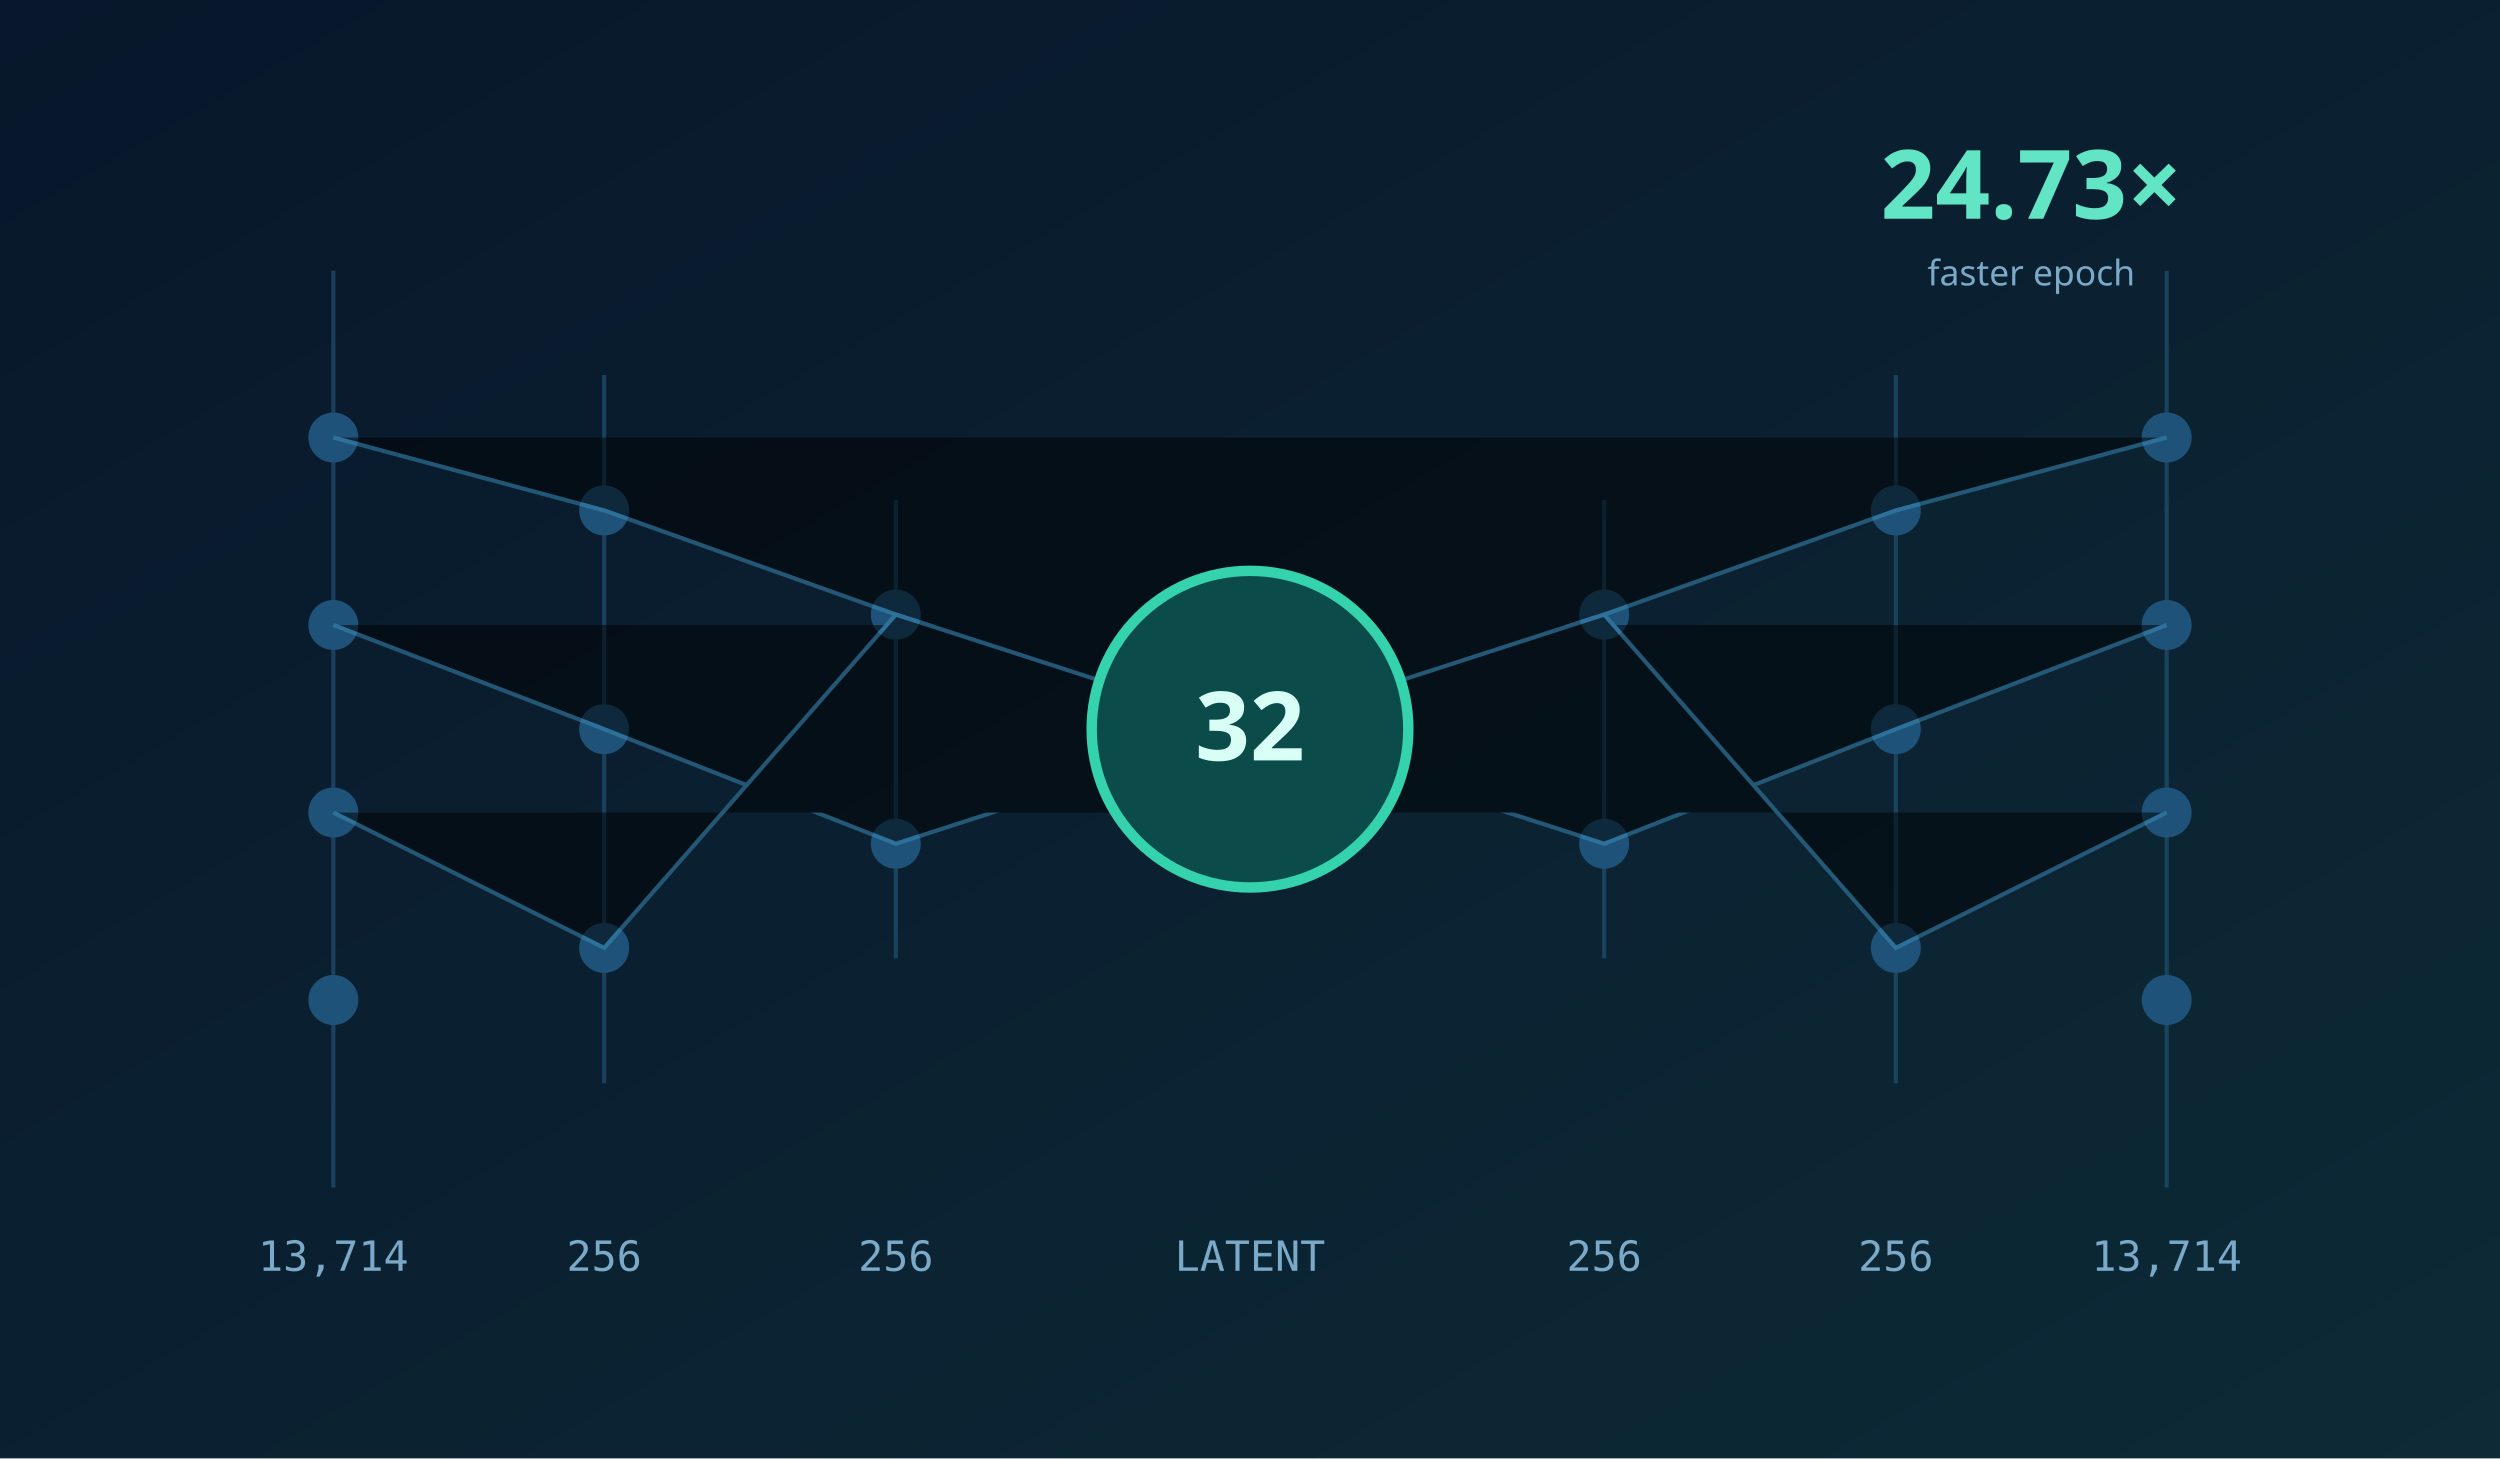
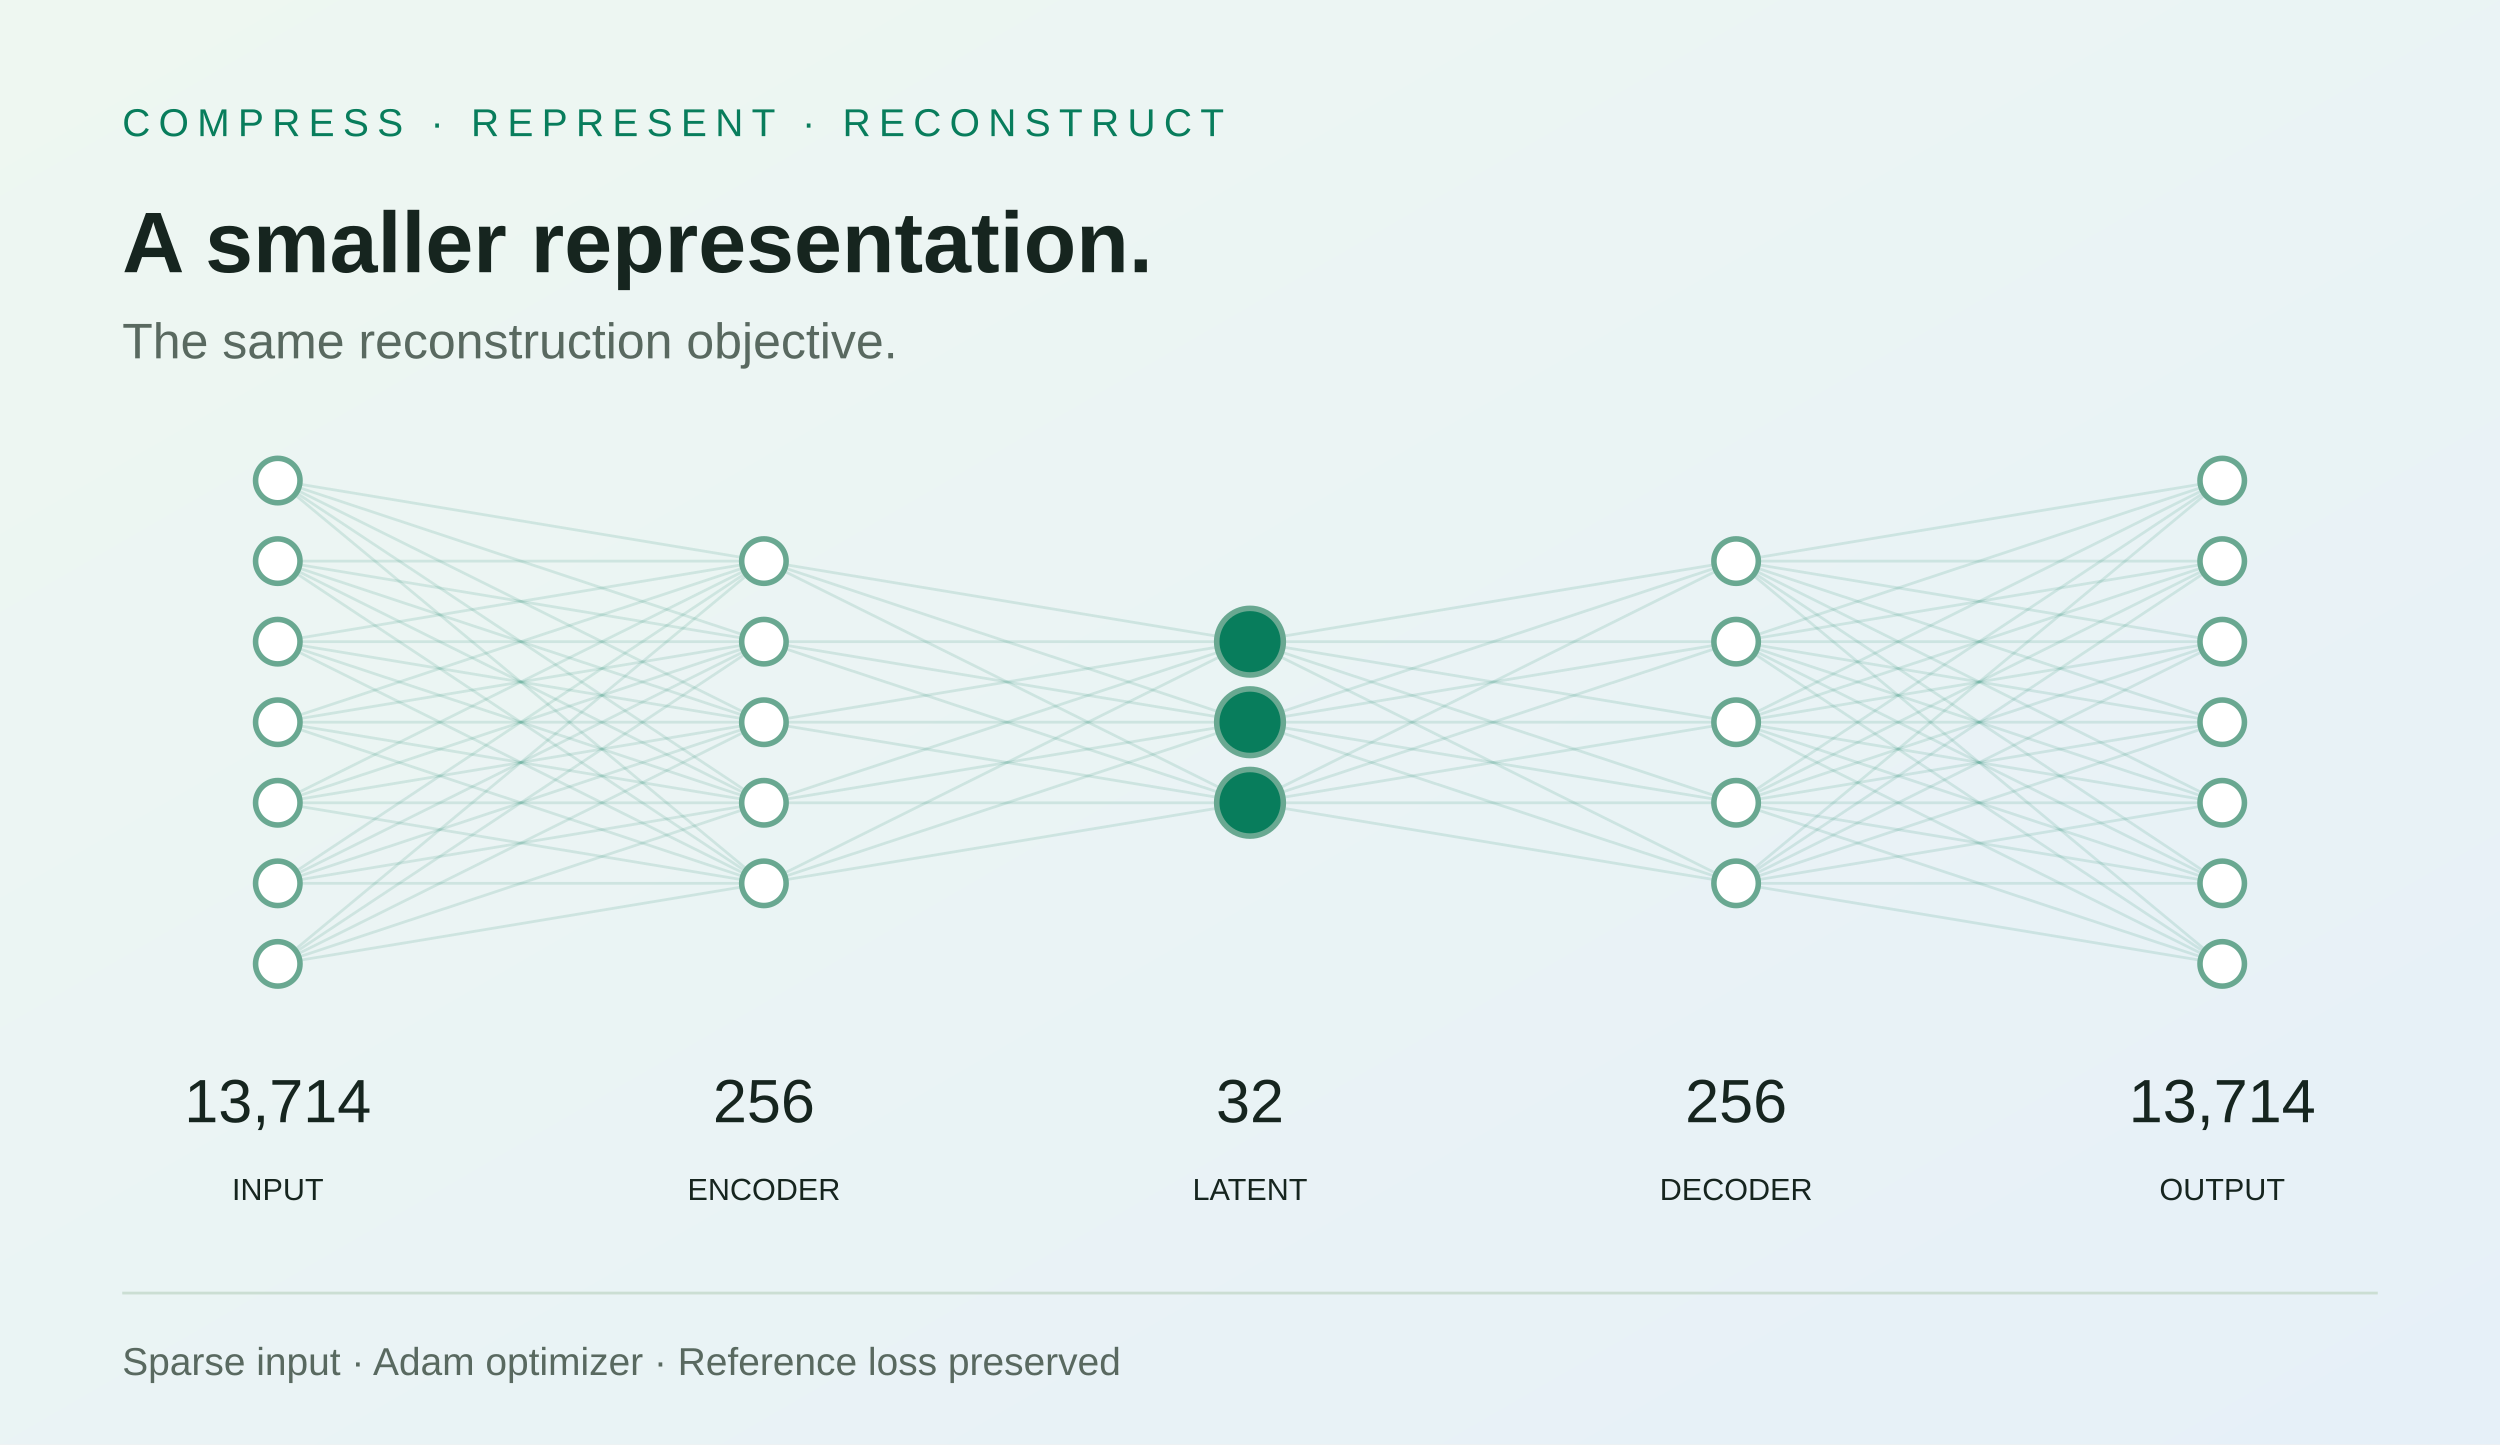
- <svg xmlns="http://www.w3.org/2000/svg" viewBox="0 0 1200 700">
+ <svg xmlns="http://www.w3.org/2000/svg" viewBox="0 0 900 520">
  <defs>
-     <linearGradient id="b3" x1="0" y1="0" x2="1" y2="1">
-       <stop stop-color="#08172b" />
-       <stop offset="1" stop-color="#0d2a36" />
+     <linearGradient id="bg" x2="1" y2="1">
+       <stop stop-color="#eef7f1" />
+       <stop offset="1" stop-color="#e6f0f8" />
    </linearGradient>
  </defs>
-   <rect width="1200" height="700" fill="url(#b3)" />
-   <g stroke="#275d82" stroke-width="2" opacity=".55">
-     <path d="M160 130V570M290 180V520M430 240V460M600 290V410M770 240V460M910 180V520M1040 130V570" />
+   <rect width="900" height="520" fill="url(#bg)" />
+   <g font-family="Arial,sans-serif">
+     <text x="44" y="49" fill="#087d5c" font-size="14" letter-spacing="3">COMPRESS · REPRESENT · RECONSTRUCT</text>
+     <text x="44" y="98" fill="#16251f" font-size="31" font-weight="700">A smaller representation.</text>
+     <text x="44" y="129" fill="#596960" font-size="18">The same reconstruction objective.</text>
+     <path d="M100 173.0 L275 202.0" stroke="#087d5c" stroke-opacity=".13" />
+     <path d="M100 173.0 L275 231.0" stroke="#087d5c" stroke-opacity=".13" />
+     <path d="M100 173.0 L275 260.0" stroke="#087d5c" stroke-opacity=".13" />
+     <path d="M100 173.0 L275 289.0" stroke="#087d5c" stroke-opacity=".13" />
+     <path d="M100 173.0 L275 318.0" stroke="#087d5c" stroke-opacity=".13" />
+     <path d="M100 202.0 L275 202.0" stroke="#087d5c" stroke-opacity=".13" />
+     <path d="M100 202.0 L275 231.0" stroke="#087d5c" stroke-opacity=".13" />
+     <path d="M100 202.0 L275 260.0" stroke="#087d5c" stroke-opacity=".13" />
+     <path d="M100 202.0 L275 289.0" stroke="#087d5c" stroke-opacity=".13" />
+     <path d="M100 202.0 L275 318.0" stroke="#087d5c" stroke-opacity=".13" />
+     <path d="M100 231.0 L275 202.0" stroke="#087d5c" stroke-opacity=".13" />
+     <path d="M100 231.0 L275 231.0" stroke="#087d5c" stroke-opacity=".13" />
+     <path d="M100 231.0 L275 260.0" stroke="#087d5c" stroke-opacity=".13" />
+     <path d="M100 231.0 L275 289.0" stroke="#087d5c" stroke-opacity=".13" />
+     <path d="M100 231.0 L275 318.0" stroke="#087d5c" stroke-opacity=".13" />
+     <path d="M100 260.0 L275 202.0" stroke="#087d5c" stroke-opacity=".13" />
+     <path d="M100 260.0 L275 231.0" stroke="#087d5c" stroke-opacity=".13" />
+     <path d="M100 260.0 L275 260.0" stroke="#087d5c" stroke-opacity=".13" />
+     <path d="M100 260.0 L275 289.0" stroke="#087d5c" stroke-opacity=".13" />
+     <path d="M100 260.0 L275 318.0" stroke="#087d5c" stroke-opacity=".13" />
+     <path d="M100 289.0 L275 202.0" stroke="#087d5c" stroke-opacity=".13" />
+     <path d="M100 289.0 L275 231.0" stroke="#087d5c" stroke-opacity=".13" />
+     <path d="M100 289.0 L275 260.0" stroke="#087d5c" stroke-opacity=".13" />
+     <path d="M100 289.0 L275 289.0" stroke="#087d5c" stroke-opacity=".13" />
+     <path d="M100 289.0 L275 318.0" stroke="#087d5c" stroke-opacity=".13" />
+     <path d="M100 318.0 L275 202.0" stroke="#087d5c" stroke-opacity=".13" />
+     <path d="M100 318.0 L275 231.0" stroke="#087d5c" stroke-opacity=".13" />
+     <path d="M100 318.0 L275 260.0" stroke="#087d5c" stroke-opacity=".13" />
+     <path d="M100 318.0 L275 289.0" stroke="#087d5c" stroke-opacity=".13" />
+     <path d="M100 318.0 L275 318.0" stroke="#087d5c" stroke-opacity=".13" />
+     <path d="M100 347.0 L275 202.0" stroke="#087d5c" stroke-opacity=".13" />
+     <path d="M100 347.0 L275 231.0" stroke="#087d5c" stroke-opacity=".13" />
+     <path d="M100 347.0 L275 260.0" stroke="#087d5c" stroke-opacity=".13" />
+     <path d="M100 347.0 L275 289.0" stroke="#087d5c" stroke-opacity=".13" />
+     <path d="M100 347.0 L275 318.0" stroke="#087d5c" stroke-opacity=".13" />
+     <path d="M275 202.0 L450 231.0" stroke="#087d5c" stroke-opacity=".13" />
+     <path d="M275 202.0 L450 260.0" stroke="#087d5c" stroke-opacity=".13" />
+     <path d="M275 202.0 L450 289.0" stroke="#087d5c" stroke-opacity=".13" />
+     <path d="M275 231.0 L450 231.0" stroke="#087d5c" stroke-opacity=".13" />
+     <path d="M275 231.0 L450 260.0" stroke="#087d5c" stroke-opacity=".13" />
+     <path d="M275 231.0 L450 289.0" stroke="#087d5c" stroke-opacity=".13" />
+     <path d="M275 260.0 L450 231.0" stroke="#087d5c" stroke-opacity=".13" />
+     <path d="M275 260.0 L450 260.0" stroke="#087d5c" stroke-opacity=".13" />
+     <path d="M275 260.0 L450 289.0" stroke="#087d5c" stroke-opacity=".13" />
+     <path d="M275 289.0 L450 231.0" stroke="#087d5c" stroke-opacity=".13" />
+     <path d="M275 289.0 L450 260.0" stroke="#087d5c" stroke-opacity=".13" />
+     <path d="M275 289.0 L450 289.0" stroke="#087d5c" stroke-opacity=".13" />
+     <path d="M275 318.0 L450 231.0" stroke="#087d5c" stroke-opacity=".13" />
+     <path d="M275 318.0 L450 260.0" stroke="#087d5c" stroke-opacity=".13" />
+     <path d="M275 318.0 L450 289.0" stroke="#087d5c" stroke-opacity=".13" />
+     <path d="M450 231.0 L625 202.0" stroke="#087d5c" stroke-opacity=".13" />
+     <path d="M450 231.0 L625 231.0" stroke="#087d5c" stroke-opacity=".13" />
+     <path d="M450 231.0 L625 260.0" stroke="#087d5c" stroke-opacity=".13" />
+     <path d="M450 231.0 L625 289.0" stroke="#087d5c" stroke-opacity=".13" />
+     <path d="M450 231.0 L625 318.0" stroke="#087d5c" stroke-opacity=".13" />
+     <path d="M450 260.0 L625 202.0" stroke="#087d5c" stroke-opacity=".13" />
+     <path d="M450 260.0 L625 231.0" stroke="#087d5c" stroke-opacity=".13" />
+     <path d="M450 260.0 L625 260.0" stroke="#087d5c" stroke-opacity=".13" />
+     <path d="M450 260.0 L625 289.0" stroke="#087d5c" stroke-opacity=".13" />
+     <path d="M450 260.0 L625 318.0" stroke="#087d5c" stroke-opacity=".13" />
+     <path d="M450 289.0 L625 202.0" stroke="#087d5c" stroke-opacity=".13" />
+     <path d="M450 289.0 L625 231.0" stroke="#087d5c" stroke-opacity=".13" />
+     <path d="M450 289.0 L625 260.0" stroke="#087d5c" stroke-opacity=".13" />
+     <path d="M450 289.0 L625 289.0" stroke="#087d5c" stroke-opacity=".13" />
+     <path d="M450 289.0 L625 318.0" stroke="#087d5c" stroke-opacity=".13" />
+     <path d="M625 202.0 L800 173.0" stroke="#087d5c" stroke-opacity=".13" />
+     <path d="M625 202.0 L800 202.0" stroke="#087d5c" stroke-opacity=".13" />
+     <path d="M625 202.0 L800 231.0" stroke="#087d5c" stroke-opacity=".13" />
+     <path d="M625 202.0 L800 260.0" stroke="#087d5c" stroke-opacity=".13" />
+     <path d="M625 202.0 L800 289.0" stroke="#087d5c" stroke-opacity=".13" />
+     <path d="M625 202.0 L800 318.0" stroke="#087d5c" stroke-opacity=".13" />
+     <path d="M625 202.0 L800 347.0" stroke="#087d5c" stroke-opacity=".13" />
+     <path d="M625 231.0 L800 173.0" stroke="#087d5c" stroke-opacity=".13" />
+     <path d="M625 231.0 L800 202.0" stroke="#087d5c" stroke-opacity=".13" />
+     <path d="M625 231.0 L800 231.0" stroke="#087d5c" stroke-opacity=".13" />
+     <path d="M625 231.0 L800 260.0" stroke="#087d5c" stroke-opacity=".13" />
+     <path d="M625 231.0 L800 289.0" stroke="#087d5c" stroke-opacity=".13" />
+     <path d="M625 231.0 L800 318.0" stroke="#087d5c" stroke-opacity=".13" />
+     <path d="M625 231.0 L800 347.0" stroke="#087d5c" stroke-opacity=".13" />
+     <path d="M625 260.0 L800 173.0" stroke="#087d5c" stroke-opacity=".13" />
+     <path d="M625 260.0 L800 202.0" stroke="#087d5c" stroke-opacity=".13" />
+     <path d="M625 260.0 L800 231.0" stroke="#087d5c" stroke-opacity=".13" />
+     <path d="M625 260.0 L800 260.0" stroke="#087d5c" stroke-opacity=".13" />
+     <path d="M625 260.0 L800 289.0" stroke="#087d5c" stroke-opacity=".13" />
+     <path d="M625 260.0 L800 318.0" stroke="#087d5c" stroke-opacity=".13" />
+     <path d="M625 260.0 L800 347.0" stroke="#087d5c" stroke-opacity=".13" />
+     <path d="M625 289.0 L800 173.0" stroke="#087d5c" stroke-opacity=".13" />
+     <path d="M625 289.0 L800 202.0" stroke="#087d5c" stroke-opacity=".13" />
+     <path d="M625 289.0 L800 231.0" stroke="#087d5c" stroke-opacity=".13" />
+     <path d="M625 289.0 L800 260.0" stroke="#087d5c" stroke-opacity=".13" />
+     <path d="M625 289.0 L800 289.0" stroke="#087d5c" stroke-opacity=".13" />
+     <path d="M625 289.0 L800 318.0" stroke="#087d5c" stroke-opacity=".13" />
+     <path d="M625 289.0 L800 347.0" stroke="#087d5c" stroke-opacity=".13" />
+     <path d="M625 318.0 L800 173.0" stroke="#087d5c" stroke-opacity=".13" />
+     <path d="M625 318.0 L800 202.0" stroke="#087d5c" stroke-opacity=".13" />
+     <path d="M625 318.0 L800 231.0" stroke="#087d5c" stroke-opacity=".13" />
+     <path d="M625 318.0 L800 260.0" stroke="#087d5c" stroke-opacity=".13" />
+     <path d="M625 318.0 L800 289.0" stroke="#087d5c" stroke-opacity=".13" />
+     <path d="M625 318.0 L800 318.0" stroke="#087d5c" stroke-opacity=".13" />
+     <path d="M625 318.0 L800 347.0" stroke="#087d5c" stroke-opacity=".13" />
+     <circle cx="100" cy="173.0" r="8" fill="#fff" stroke="#69a891" stroke-width="2" />
+     <circle cx="100" cy="202.0" r="8" fill="#fff" stroke="#69a891" stroke-width="2" />
+     <circle cx="100" cy="231.0" r="8" fill="#fff" stroke="#69a891" stroke-width="2" />
+     <circle cx="100" cy="260.0" r="8" fill="#fff" stroke="#69a891" stroke-width="2" />
+     <circle cx="100" cy="289.0" r="8" fill="#fff" stroke="#69a891" stroke-width="2" />
+     <circle cx="100" cy="318.0" r="8" fill="#fff" stroke="#69a891" stroke-width="2" />
+     <circle cx="100" cy="347.0" r="8" fill="#fff" stroke="#69a891" stroke-width="2" />
+     <text x="100" y="404" text-anchor="middle" font-size="22" fill="#16251f">13,714</text>
+     <text x="100" y="432" text-anchor="middle" font-size="11" fill="#16251f">INPUT</text>
+     <circle cx="275" cy="202.0" r="8" fill="#fff" stroke="#69a891" stroke-width="2" />
+     <circle cx="275" cy="231.0" r="8" fill="#fff" stroke="#69a891" stroke-width="2" />
+     <circle cx="275" cy="260.0" r="8" fill="#fff" stroke="#69a891" stroke-width="2" />
+     <circle cx="275" cy="289.0" r="8" fill="#fff" stroke="#69a891" stroke-width="2" />
+     <circle cx="275" cy="318.0" r="8" fill="#fff" stroke="#69a891" stroke-width="2" />
+     <text x="275" y="404" text-anchor="middle" font-size="22" fill="#16251f">256</text>
+     <text x="275" y="432" text-anchor="middle" font-size="11" fill="#16251f">ENCODER</text>
+     <circle cx="450" cy="231.0" r="12" fill="#087d5c" stroke="#69a891" stroke-width="2" />
+     <circle cx="450" cy="260.0" r="12" fill="#087d5c" stroke="#69a891" stroke-width="2" />
+     <circle cx="450" cy="289.0" r="12" fill="#087d5c" stroke="#69a891" stroke-width="2" />
+     <text x="450" y="404" text-anchor="middle" font-size="22" fill="#16251f">32</text>
+     <text x="450" y="432" text-anchor="middle" font-size="11" fill="#16251f">LATENT</text>
+     <circle cx="625" cy="202.0" r="8" fill="#fff" stroke="#69a891" stroke-width="2" />
+     <circle cx="625" cy="231.0" r="8" fill="#fff" stroke="#69a891" stroke-width="2" />
+     <circle cx="625" cy="260.0" r="8" fill="#fff" stroke="#69a891" stroke-width="2" />
+     <circle cx="625" cy="289.0" r="8" fill="#fff" stroke="#69a891" stroke-width="2" />
+     <circle cx="625" cy="318.0" r="8" fill="#fff" stroke="#69a891" stroke-width="2" />
+     <text x="625" y="404" text-anchor="middle" font-size="22" fill="#16251f">256</text>
+     <text x="625" y="432" text-anchor="middle" font-size="11" fill="#16251f">DECODER</text>
+     <circle cx="800" cy="173.0" r="8" fill="#fff" stroke="#69a891" stroke-width="2" />
+     <circle cx="800" cy="202.0" r="8" fill="#fff" stroke="#69a891" stroke-width="2" />
+     <circle cx="800" cy="231.0" r="8" fill="#fff" stroke="#69a891" stroke-width="2" />
+     <circle cx="800" cy="260.0" r="8" fill="#fff" stroke="#69a891" stroke-width="2" />
+     <circle cx="800" cy="289.0" r="8" fill="#fff" stroke="#69a891" stroke-width="2" />
+     <circle cx="800" cy="318.0" r="8" fill="#fff" stroke="#69a891" stroke-width="2" />
+     <circle cx="800" cy="347.0" r="8" fill="#fff" stroke="#69a891" stroke-width="2" />
+     <text x="800" y="404" text-anchor="middle" font-size="22" fill="#16251f">13,714</text>
+     <text x="800" y="432" text-anchor="middle" font-size="11" fill="#16251f">OUTPUT</text>
+     <rect x="44" y="465" width="812" height="1" fill="#cbded3" />
+     <text x="44" y="495" font-size="14" fill="#596960">Sparse input · Adam optimizer · Reference loss preserved</text>
  </g>
-   <g fill="#1f5278">
-     <circle cx="160" cy="210" r="12" />
-     <circle cx="160" cy="300" r="12" />
-     <circle cx="160" cy="390" r="12" />
-     <circle cx="160" cy="480" r="12" />
-     <circle cx="290" cy="245" r="12" />
-     <circle cx="290" cy="350" r="12" />
-     <circle cx="290" cy="455" r="12" />
-     <circle cx="430" cy="295" r="12" />
-     <circle cx="430" cy="405" r="12" />
-     <circle cx="770" cy="295" r="12" />
-     <circle cx="770" cy="405" r="12" />
-     <circle cx="910" cy="245" r="12" />
-     <circle cx="910" cy="350" r="12" />
-     <circle cx="910" cy="455" r="12" />
-     <circle cx="1040" cy="210" r="12" />
-     <circle cx="1040" cy="300" r="12" />
-     <circle cx="1040" cy="390" r="12" />
-     <circle cx="1040" cy="480" r="12" />
-   </g>
-   <g stroke="#3b8fbc" stroke-width="2" opacity=".5">
-     <path d="M160 210L290 245L430 295L600 350L770 295L910 245L1040 210" />
-     <path d="M160 300L290 350L430 405L600 350L770 405L910 350L1040 300" />
-     <path d="M160 390L290 455L430 295L600 350L770 295L910 455L1040 390" />
-   </g>
-   <circle cx="600" cy="350" r="76" fill="#0b4c4b" stroke="#34d3ad" stroke-width="5" />
-   <text x="600" y="365" fill="#d8fff5" font-family="sans-serif" font-size="46" font-weight="700" text-anchor="middle">32</text>
-   <g fill="#7ba9c8" font-family="monospace" font-size="20" text-anchor="middle">
-     <text x="160" y="610">13,714</text>
-     <text x="290" y="610">256</text>
-     <text x="430" y="610">256</text>
-     <text x="600" y="610">LATENT</text>
-     <text x="770" y="610">256</text>
-     <text x="910" y="610">256</text>
-     <text x="1040" y="610">13,714</text>
-   </g>
-   <text x="975" y="105" fill="#62e5c4" font-family="sans-serif" font-size="46" font-weight="700" text-anchor="middle">24.73×</text>
-   <text x="975" y="137" fill="#7ba9c8" font-family="sans-serif" font-size="17" text-anchor="middle">faster epoch</text>
</svg>
